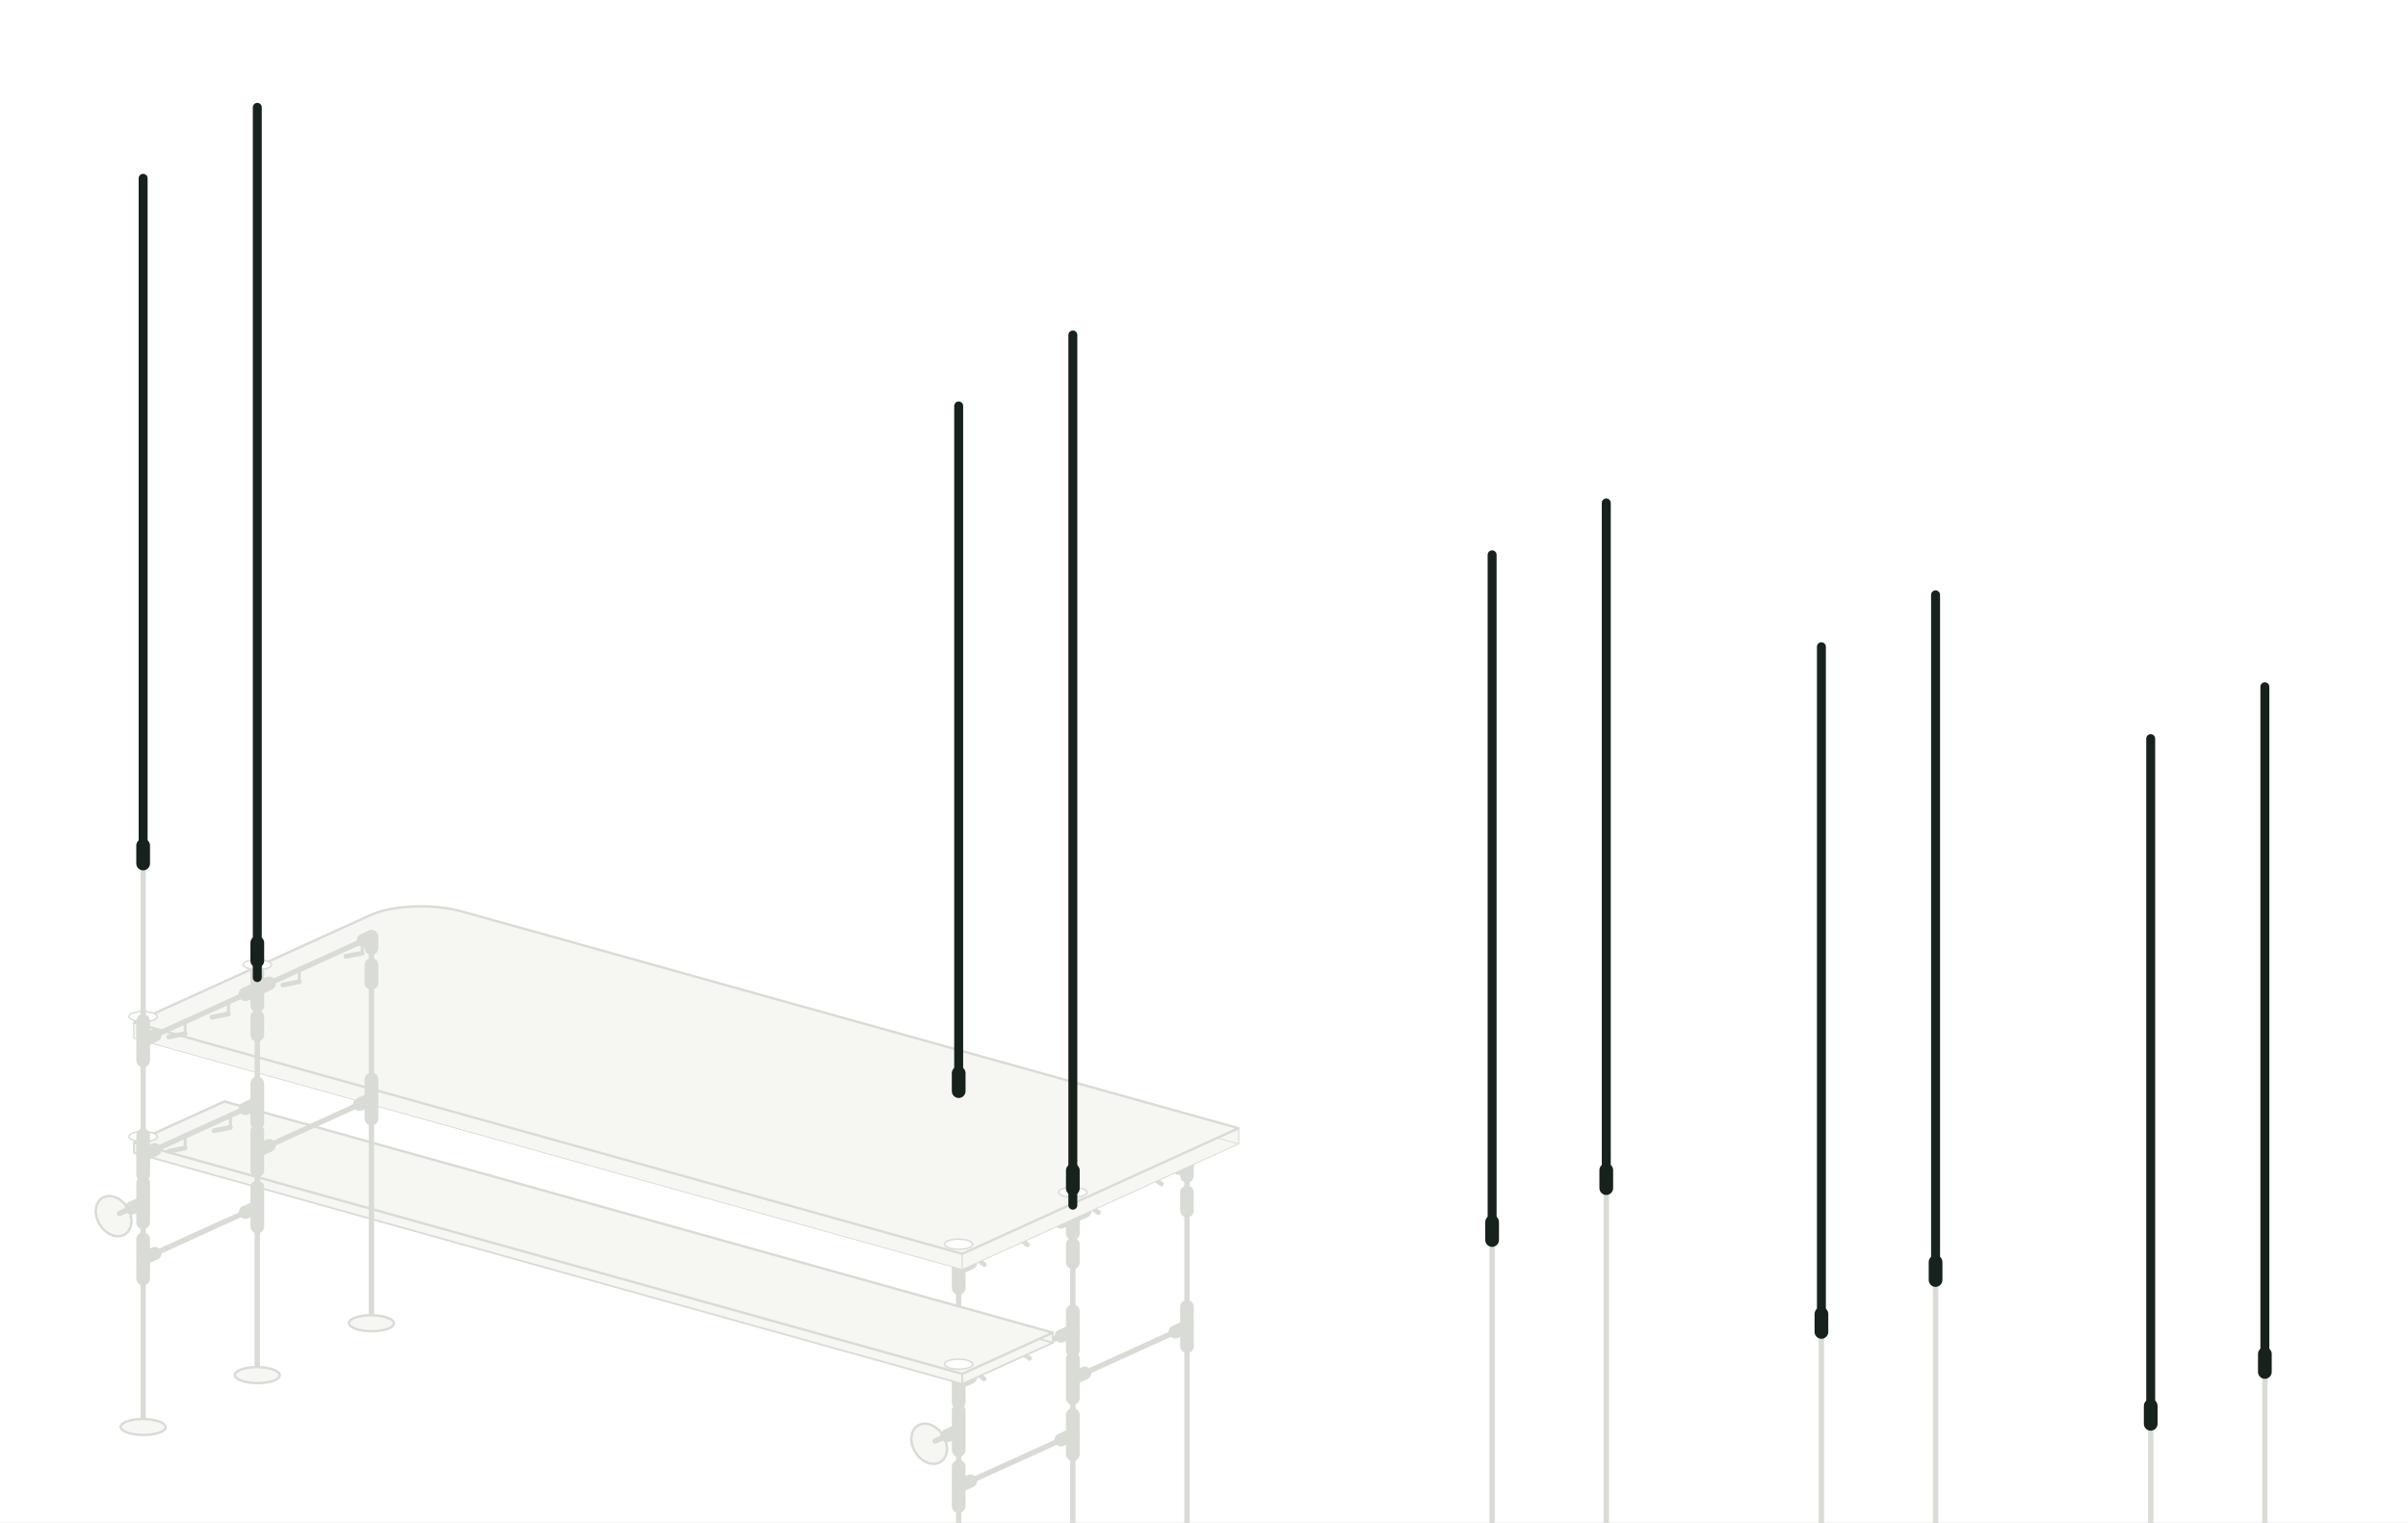
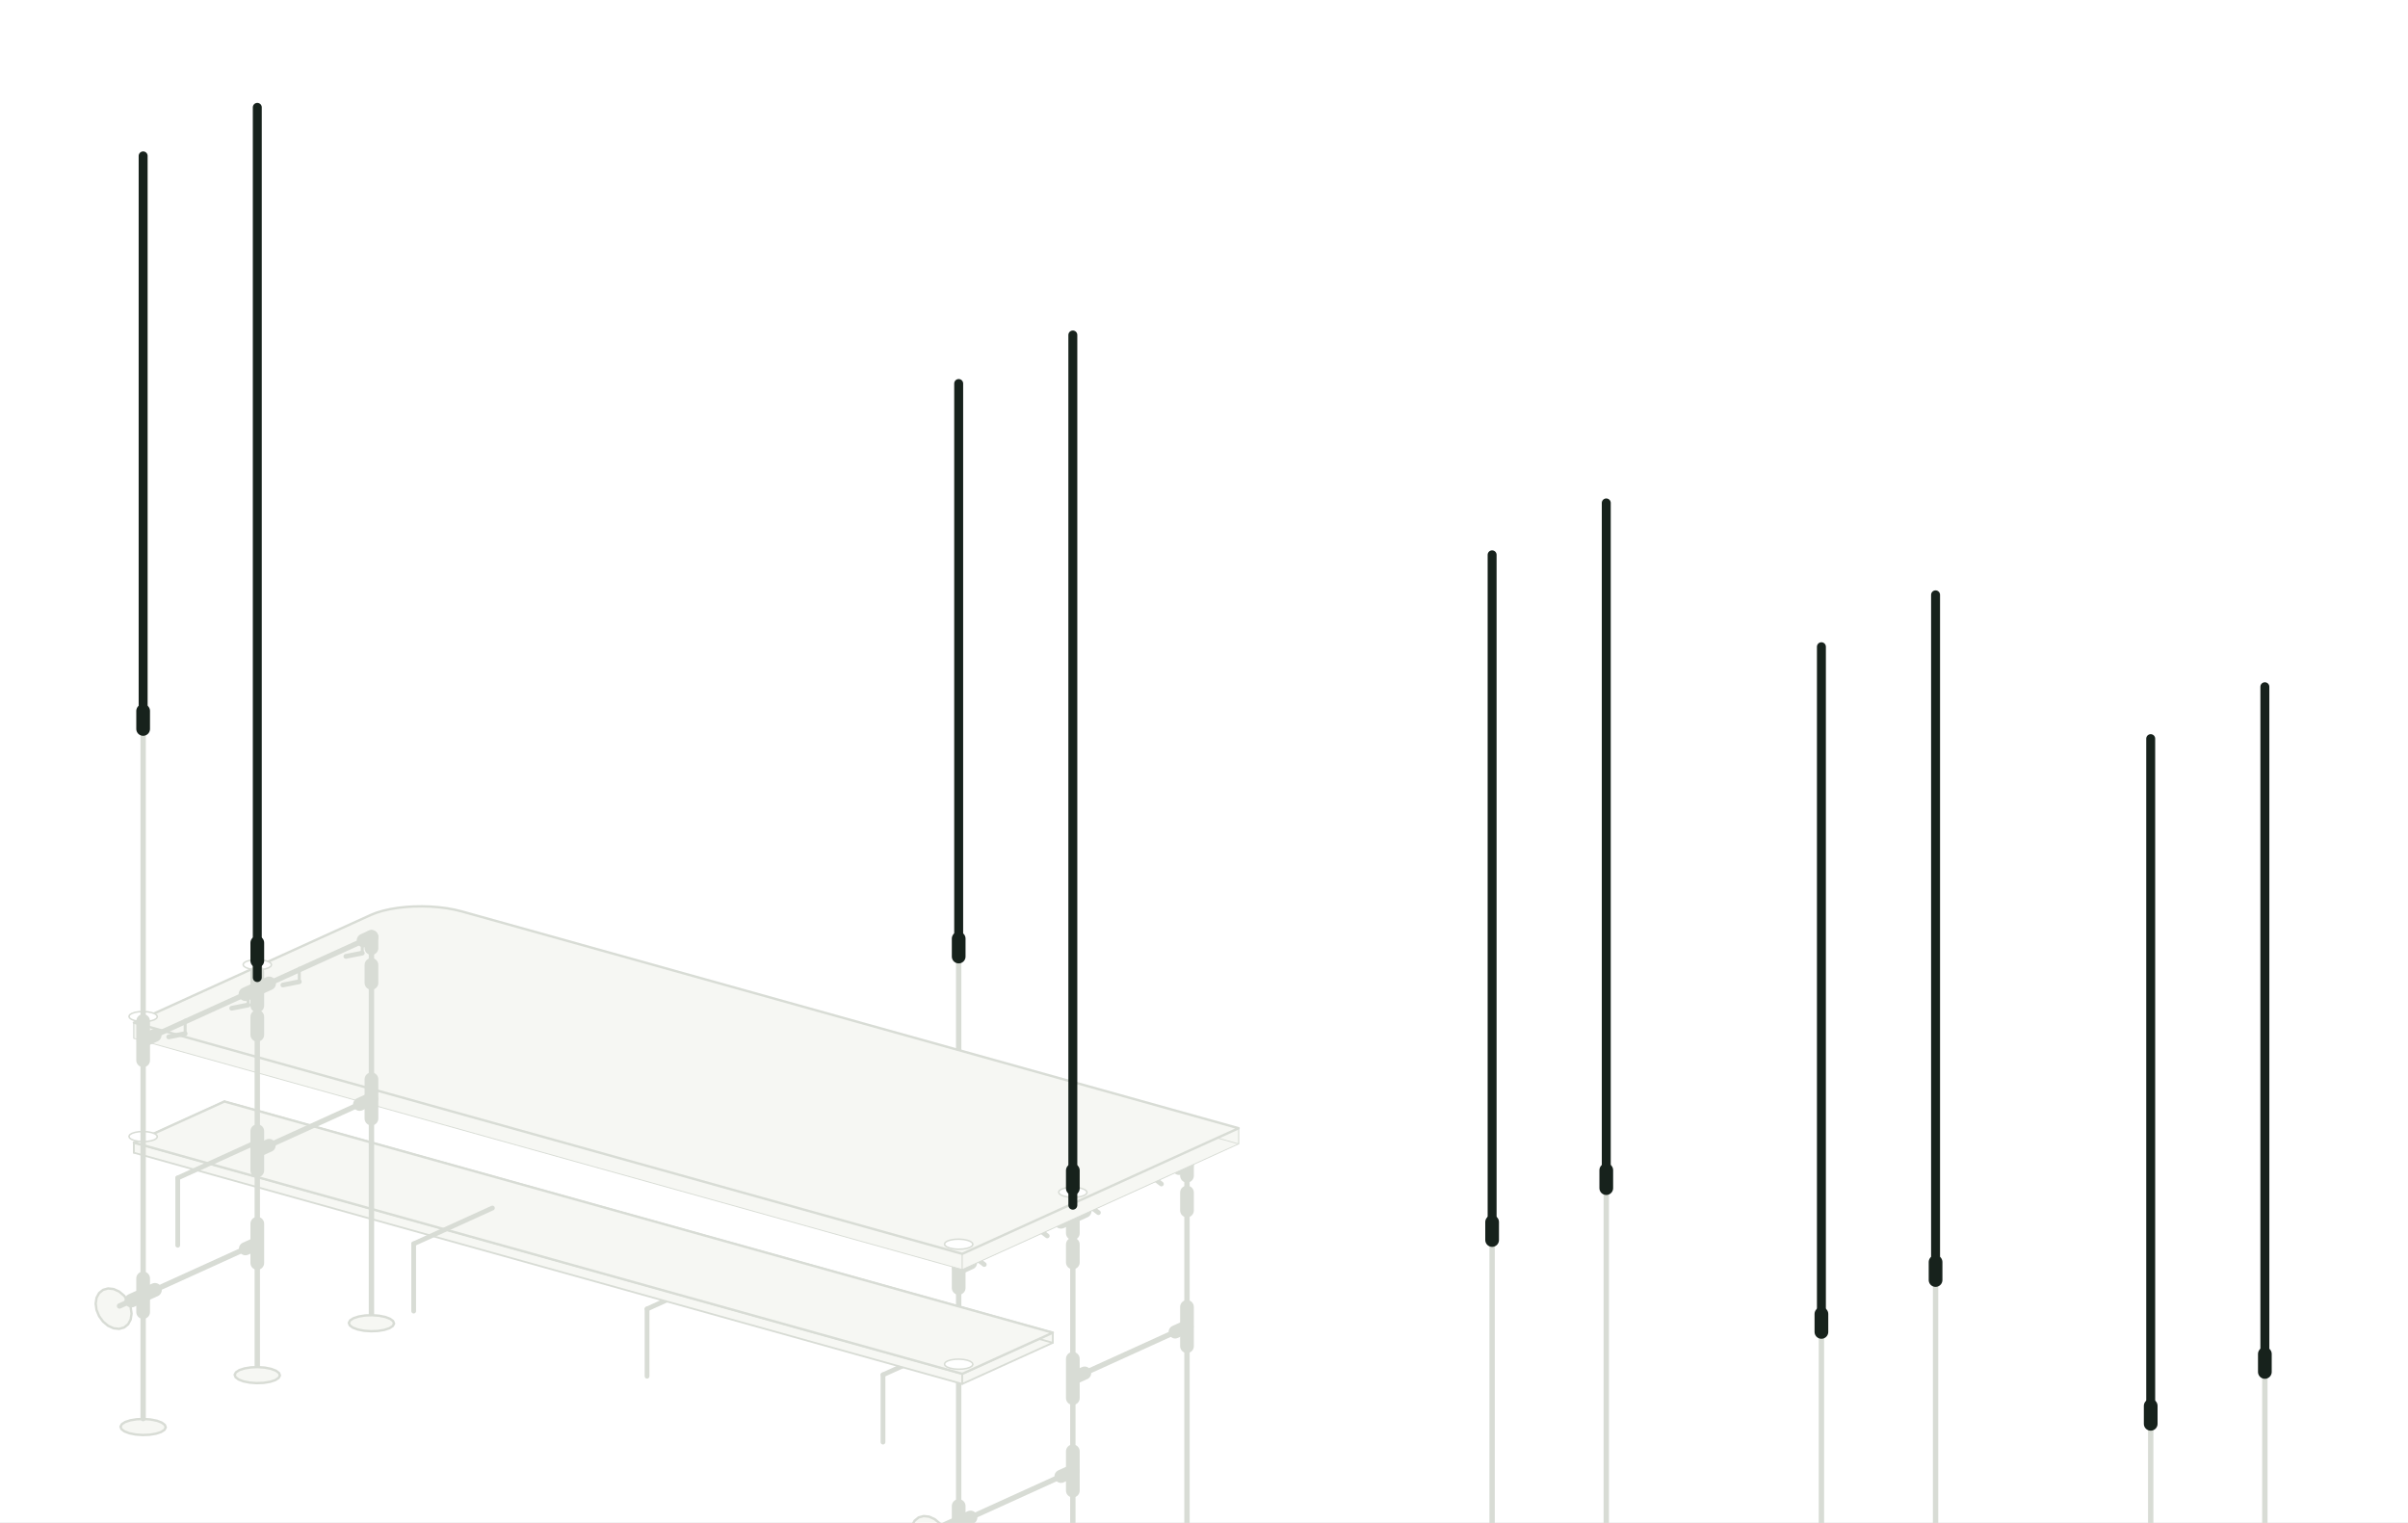
<svg xmlns="http://www.w3.org/2000/svg" viewBox="-622.80 -2218.34 4037.44 2551.96" role="img" aria-labelledby="title">
  <rect x="-622.8" y="-2218.34" width="4037.44" height="2551.96" fill="#fff" />
  <polygon points="2960.14,1123.86 2970.57,1125.94 2982.24,1126.79 2994.01,1126.33 3004.73,1124.59 3013.34,1121.76 3019.01,1118.10 3021.17,1113.98 3019.62,1109.80 3014.51,1105.97 3006.34,1102.86 2995.91,1100.78 2984.24,1099.93 2972.47,1100.39 2961.75,1102.13 2953.14,1104.96 2947.47,1108.62 2945.31,1112.74 2946.86,1116.92 2951.97,1120.75" stroke="#d8dcd5" fill="#f6f7f3" stroke-width="4" stroke-linejoin="round" />
  <line x1="2983.24" y1="1099.26" x2="2983.24" y2="159.26" stroke="#d8dcd5" stroke-width="9" stroke-linecap="round" />
  <polygon points="3151.54,1036.86 3161.97,1038.94 3173.64,1039.79 3185.41,1039.33 3196.13,1037.59 3204.74,1034.76 3210.41,1031.10 3212.57,1026.98 3211.02,1022.80 3205.91,1018.97 3197.74,1015.86 3187.31,1013.78 3175.64,1012.93 3163.87,1013.39 3153.15,1015.13 3144.54,1017.96 3138.87,1021.62 3136.71,1025.74 3138.26,1029.92 3143.37,1033.75" stroke="#d8dcd5" fill="#f6f7f3" stroke-width="4" stroke-linejoin="round" />
  <line x1="3174.64" y1="1012.26" x2="3174.64" y2="72.26" stroke="#d8dcd5" stroke-width="9" stroke-linecap="round" />
  <line x1="2431.12" y1="945.18" x2="2431.12" y2="5.18" stroke="#d8dcd5" stroke-width="9" stroke-linecap="round" />
  <polygon points="2408.02,969.78 2418.45,971.86 2430.12,972.71 2441.89,972.25 2452.61,970.51 2461.22,967.68 2466.89,964.02 2469.05,959.90 2467.50,955.72 2462.39,951.89 2454.22,948.78 2443.79,946.70 2432.12,945.85 2420.35,946.31 2409.63,948.05 2401.02,950.88 2395.35,954.54 2393.19,958.66 2394.74,962.84 2399.85,966.67" stroke="#d8dcd5" fill="#f6f7f3" stroke-width="4" stroke-linejoin="round" />
+   <line x1="2622.52" y1="858.18" x2="2622.52" y2="-81.82" stroke="#d8dcd5" stroke-width="9" stroke-linecap="round" />
  <polygon points="2599.42,882.78 2609.85,884.86 2621.52,885.71 2633.29,885.25 2644.01,883.51 2652.62,880.68 2658.29,877.02 2660.45,872.90 2658.90,868.72 2653.79,864.89 2645.62,861.78 2635.19,859.70 2623.52,858.85 2611.75,859.31 2601.03,861.05 2592.42,863.88 2586.75,867.54 2584.59,871.66 2586.14,875.84 2591.25,879.67" stroke="#d8dcd5" fill="#f6f7f3" stroke-width="4" stroke-linejoin="round" />
-   <line x1="2622.52" y1="858.18" x2="2622.52" y2="-81.82" stroke="#d8dcd5" stroke-width="9" stroke-linecap="round" />
+   <line x1="1879.00" y1="791.10" x2="1879.00" y2="-148.90" stroke="#d8dcd5" stroke-width="9" stroke-linecap="round" />
  <polygon points="1855.90,815.70 1866.33,817.78 1878.00,818.63 1889.77,818.17 1900.49,816.43 1909.10,813.60 1914.77,809.94 1916.93,805.82 1915.38,801.64 1910.27,797.81 1902.10,794.70 1891.67,792.62 1880.00,791.77 1868.23,792.23 1857.51,793.97 1848.90,796.80 1843.23,800.46 1841.07,804.58 1842.62,808.76 1847.73,812.59" stroke="#d8dcd5" fill="#f6f7f3" stroke-width="4" stroke-linejoin="round" />
-   <line x1="1879.00" y1="791.10" x2="1879.00" y2="-148.90" stroke="#d8dcd5" stroke-width="9" stroke-linecap="round" />
+   <line x1="2070.40" y1="704.10" x2="2070.40" y2="-235.90" stroke="#d8dcd5" stroke-width="9" stroke-linecap="round" />
  <polygon points="2047.30,728.70 2057.73,730.78 2069.40,731.63 2081.17,731.17 2091.89,729.43 2100.50,726.60 2106.17,722.94 2108.33,718.82 2106.78,714.64 2101.67,710.81 2093.50,707.70 2083.07,705.62 2071.40,704.77 2059.63,705.23 2048.91,706.97 2040.30,709.80 2034.63,713.46 2032.47,717.58 2034.02,721.76 2039.13,725.59" stroke="#d8dcd5" fill="#f6f7f3" stroke-width="4" stroke-linejoin="round" />
-   <line x1="2070.40" y1="704.10" x2="2070.40" y2="-235.90" stroke="#d8dcd5" stroke-width="9" stroke-linecap="round" />
-   <polygon points="965.20,210.50 963.73,199.92 959.45,189.56 952.79,180.42 944.40,173.41 935.10,169.20 925.80,168.21 917.41,170.55 910.75,175.97 906.47,183.94 905.00,193.70 906.47,204.28 910.75,214.64 917.41,223.78 925.80,230.79 935.10,235.00 944.40,235.99 952.79,233.65 959.45,228.23 963.73,220.26" stroke="#d8dcd5" fill="#f6f7f3" stroke-width="4" stroke-linejoin="round" />
-   <line x1="971.40" y1="185.60" x2="945.00" y2="197.60" stroke="#d8dcd5" stroke-width="9" stroke-linecap="round" />
-   <line x1="984.60" y1="212.50" x2="984.60" y2="146.70" stroke="#d8dcd5" stroke-width="23" stroke-linecap="round" />
-   <line x1="984.60" y1="179.60" x2="964.80" y2="188.60" stroke="#d8dcd5" stroke-width="22" stroke-linecap="round" />
-   <line x1="984.60" y1="132.60" x2="984.60" y2="66.80" stroke="#d8dcd5" stroke-width="23" stroke-linecap="round" />
-   <line x1="984.60" y1="99.70" x2="1004.40" y2="90.70" stroke="#d8dcd5" stroke-width="22" stroke-linecap="round" />
-   <line x1="984.60" y1="541.50" x2="984.60" y2="-398.50" stroke="#d8dcd5" stroke-width="9" stroke-linecap="round" />
+   <polygon points="965.20,365.60 963.73,355.02 959.45,344.66 952.79,335.52 944.40,328.51 935.10,324.30 925.80,323.31 917.41,325.65 910.75,331.07 906.47,339.04 905.00,348.80 906.47,359.38 910.75,369.74 917.41,378.88 925.80,385.89 935.10,390.10 944.40,391.09 952.79,388.75 959.45,383.33 963.73,375.36" stroke="#d8dcd5" fill="#f6f7f3" stroke-width="4" stroke-linejoin="round" />
+   <line x1="971.40" y1="340.70" x2="945.00" y2="352.70" stroke="#d8dcd5" stroke-width="9" stroke-linecap="round" />
+   <line x1="984.60" y1="541.50" x2="984.60" y2="353.50" stroke="#d8dcd5" stroke-width="9" stroke-linecap="round" />
+   <line x1="984.60" y1="362.90" x2="984.60" y2="306.50" stroke="#d8dcd5" stroke-width="23" stroke-linecap="round" />
+   <line x1="964.80" y1="343.70" x2="1004.40" y2="325.70" stroke="#d8dcd5" stroke-width="23" stroke-linecap="round" />
+   <polygon points="961.50,566.10 971.93,568.18 983.60,569.03 995.37,568.57 1006.09,566.83 1014.70,564.00 1020.37,560.34 1022.53,556.22 1020.98,552.04 1015.87,548.21 1007.70,545.10 997.27,543.02 985.60,542.17 973.83,542.63 963.11,544.37 954.50,547.20 948.83,550.86 946.67,554.98 948.22,559.16 953.33,562.99" stroke="#d8dcd5" fill="#f6f7f3" stroke-width="4" stroke-linejoin="round" />
+   <line x1="984.60" y1="315.90" x2="984.60" y2="-624.10" stroke="#d8dcd5" stroke-width="9" stroke-linecap="round" />
  <line x1="984.60" y1="-59.16" x2="984.60" y2="-124.96" stroke="#d8dcd5" stroke-width="23" stroke-linecap="round" />
  <line x1="984.60" y1="-92.06" x2="1004.40" y2="-101.06" stroke="#d8dcd5" stroke-width="22" stroke-linecap="round" />
-   <line x1="984.60" y1="306.50" x2="984.60" y2="240.70" stroke="#d8dcd5" stroke-width="23" stroke-linecap="round" />
-   <line x1="984.60" y1="273.60" x2="1004.40" y2="264.60" stroke="#d8dcd5" stroke-width="22" stroke-linecap="round" />
-   <polygon points="961.50,566.10 971.93,568.18 983.60,569.03 995.37,568.57 1006.09,566.83 1014.70,564.00 1020.37,560.34 1022.53,556.22 1020.98,552.04 1015.87,548.21 1007.70,545.10 997.27,543.02 985.60,542.17 973.83,542.63 963.11,544.37 954.50,547.20 948.83,550.86 946.67,554.98 948.22,559.16 953.33,562.99" stroke="#d8dcd5" fill="#f6f7f3" stroke-width="4" stroke-linejoin="round" />
+   <line x1="857.70" y1="199.30" x2="857.70" y2="86.50" stroke="#d8dcd5" stroke-width="8" stroke-linecap="round" />
+   <line x1="857.70" y1="86.50" x2="989.70" y2="26.50" stroke="#d8dcd5" stroke-width="8" stroke-linecap="round" />
  <line x1="997.80" y1="-98.06" x2="1162.80" y2="-173.06" stroke="#d8dcd5" stroke-width="9" stroke-linecap="round" />
-   <line x1="1027.50" y1="93.36" x2="999.98" y2="72.52" stroke="#d8dcd5" stroke-width="8" stroke-linecap="round" />
-   <line x1="999.98" y1="72.52" x2="999.98" y2="49.96" stroke="#d8dcd5" stroke-width="5" stroke-linecap="round" />
+   <line x1="997.80" y1="328.70" x2="1162.80" y2="253.70" stroke="#d8dcd5" stroke-width="9" stroke-linecap="round" />
  <line x1="1027.50" y1="-98.40" x2="999.98" y2="-119.24" stroke="#d8dcd5" stroke-width="8" stroke-linecap="round" />
  <line x1="999.98" y1="-119.24" x2="999.98" y2="-141.80" stroke="#d8dcd5" stroke-width="5" stroke-linecap="round" />
-   <line x1="1100.10" y1="-131.40" x2="1072.58" y2="-152.24" stroke="#d8dcd5" stroke-width="8" stroke-linecap="round" />
-   <line x1="1072.58" y1="-152.24" x2="1072.58" y2="-174.80" stroke="#d8dcd5" stroke-width="5" stroke-linecap="round" />
-   <line x1="1103.40" y1="58.86" x2="1075.88" y2="38.02" stroke="#d8dcd5" stroke-width="8" stroke-linecap="round" />
-   <line x1="1075.88" y1="38.02" x2="1075.88" y2="15.46" stroke="#d8dcd5" stroke-width="5" stroke-linecap="round" />
-   <line x1="1162.80" y1="18.70" x2="997.80" y2="93.70" stroke="#d8dcd5" stroke-width="9" stroke-linecap="round" />
-   <line x1="1162.80" y1="192.60" x2="997.80" y2="267.60" stroke="#d8dcd5" stroke-width="9" stroke-linecap="round" />
-   <line x1="1176.00" y1="454.50" x2="1176.00" y2="-111.38" stroke="#d8dcd5" stroke-width="9" stroke-linecap="round" />
+   <line x1="1133.10" y1="-146.40" x2="1105.58" y2="-167.24" stroke="#d8dcd5" stroke-width="8" stroke-linecap="round" />
+   <line x1="1105.58" y1="-167.24" x2="1105.58" y2="-189.80" stroke="#d8dcd5" stroke-width="5" stroke-linecap="round" />
+   <line x1="1176.00" y1="-122.66" x2="1176.00" y2="-160.26" stroke="#d8dcd5" stroke-width="9" stroke-linecap="round" />
+   <line x1="1176.00" y1="280.60" x2="1176.00" y2="214.80" stroke="#d8dcd5" stroke-width="23" stroke-linecap="round" />
+   <line x1="1176.00" y1="247.70" x2="1156.20" y2="256.70" stroke="#d8dcd5" stroke-width="22" stroke-linecap="round" />
  <line x1="1176.00" y1="-101.98" x2="1176.00" y2="-132.06" stroke="#d8dcd5" stroke-width="23" stroke-linecap="round" />
+   <line x1="1176.00" y1="125.50" x2="1176.00" y2="59.70" stroke="#d8dcd5" stroke-width="23" stroke-linecap="round" />
+   <line x1="1176.00" y1="92.60" x2="1195.80" y2="83.60" stroke="#d8dcd5" stroke-width="22" stroke-linecap="round" />
  <line x1="1176.00" y1="-150.86" x2="1176.00" y2="-207.26" stroke="#d8dcd5" stroke-width="23" stroke-linecap="round" />
  <line x1="1156.20" y1="-170.06" x2="1195.80" y2="-188.06" stroke="#d8dcd5" stroke-width="23" stroke-linecap="round" />
-   <line x1="1176.00" y1="45.60" x2="1176.00" y2="-20.20" stroke="#d8dcd5" stroke-width="23" stroke-linecap="round" />
-   <line x1="1176.00" y1="12.70" x2="1156.20" y2="21.70" stroke="#d8dcd5" stroke-width="22" stroke-linecap="round" />
-   <line x1="1176.00" y1="-122.66" x2="1176.00" y2="-160.26" stroke="#d8dcd5" stroke-width="9" stroke-linecap="round" />
-   <line x1="1176.00" y1="219.50" x2="1176.00" y2="153.70" stroke="#d8dcd5" stroke-width="23" stroke-linecap="round" />
-   <line x1="1176.00" y1="186.60" x2="1156.20" y2="195.60" stroke="#d8dcd5" stroke-width="22" stroke-linecap="round" />
-   <line x1="1176.00" y1="125.50" x2="1176.00" y2="59.70" stroke="#d8dcd5" stroke-width="23" stroke-linecap="round" />
-   <line x1="1176.00" y1="92.60" x2="1195.80" y2="83.60" stroke="#d8dcd5" stroke-width="22" stroke-linecap="round" />
+   <line x1="1176.00" y1="454.50" x2="1176.00" y2="-111.38" stroke="#d8dcd5" stroke-width="9" stroke-linecap="round" />
  <polygon points="1152.90,479.10 1163.33,481.18 1175.00,482.03 1186.77,481.57 1197.49,479.83 1206.10,477.00 1211.77,473.34 1213.93,469.22 1212.38,465.04 1207.27,461.21 1199.10,458.10 1188.67,456.02 1177.00,455.17 1165.23,455.63 1154.51,457.37 1145.90,460.20 1140.23,463.86 1138.07,467.98 1139.62,472.16 1144.73,475.99" stroke="#d8dcd5" fill="#f6f7f3" stroke-width="4" stroke-linejoin="round" />
  <line x1="1189.20" y1="-185.06" x2="1354.20" y2="-260.06" stroke="#d8dcd5" stroke-width="9" stroke-linecap="round" />
  <line x1="1218.90" y1="-185.40" x2="1191.38" y2="-206.24" stroke="#d8dcd5" stroke-width="8" stroke-linecap="round" />
  <line x1="1191.38" y1="-206.24" x2="1191.38" y2="-228.80" stroke="#d8dcd5" stroke-width="5" stroke-linecap="round" />
+   <line x1="462.10" y1="88.90" x2="462.10" y2="-23.90" stroke="#d8dcd5" stroke-width="8" stroke-linecap="round" />
+   <line x1="462.10" y1="-23.90" x2="594.10" y2="-83.90" stroke="#d8dcd5" stroke-width="8" stroke-linecap="round" />
  <line x1="1324.50" y1="-233.40" x2="1296.98" y2="-254.24" stroke="#d8dcd5" stroke-width="8" stroke-linecap="round" />
  <line x1="1296.98" y1="-254.24" x2="1296.98" y2="-276.80" stroke="#d8dcd5" stroke-width="5" stroke-linecap="round" />
  <line x1="1354.20" y1="11.60" x2="1189.20" y2="86.60" stroke="#d8dcd5" stroke-width="9" stroke-linecap="round" />
-   <line x1="1367.40" y1="367.50" x2="1367.40" y2="-198.38" stroke="#d8dcd5" stroke-width="9" stroke-linecap="round" />
-   <line x1="1367.40" y1="-209.66" x2="1367.40" y2="-247.26" stroke="#d8dcd5" stroke-width="9" stroke-linecap="round" />
-   <polygon points="1344.30,392.10 1354.73,394.18 1366.40,395.03 1378.17,394.57 1388.89,392.83 1397.50,390.00 1403.17,386.34 1405.33,382.22 1403.78,378.04 1398.67,374.21 1390.50,371.10 1380.07,369.02 1368.40,368.17 1356.63,368.63 1345.91,370.37 1337.30,373.20 1331.63,376.86 1329.47,380.98 1331.02,385.16 1336.13,388.99" stroke="#d8dcd5" fill="#f6f7f3" stroke-width="4" stroke-linejoin="round" />
-   <line x1="1367.40" y1="-188.98" x2="1367.40" y2="-219.06" stroke="#d8dcd5" stroke-width="23" stroke-linecap="round" />
  <line x1="1367.40" y1="-247.26" x2="1367.40" y2="-266.06" stroke="#d8dcd5" stroke-width="23" stroke-linecap="round" />
  <line x1="1367.40" y1="-266.06" x2="1354.20" y2="-260.06" stroke="#d8dcd5" stroke-width="23" stroke-linecap="round" />
+   <line x1="1367.40" y1="-209.66" x2="1367.40" y2="-247.26" stroke="#d8dcd5" stroke-width="9" stroke-linecap="round" />
  <line x1="1367.40" y1="38.50" x2="1367.40" y2="-27.30" stroke="#d8dcd5" stroke-width="23" stroke-linecap="round" />
  <line x1="1367.40" y1="5.60" x2="1347.60" y2="14.60" stroke="#d8dcd5" stroke-width="22" stroke-linecap="round" />
+   <line x1="1367.40" y1="367.50" x2="1367.40" y2="-198.38" stroke="#d8dcd5" stroke-width="9" stroke-linecap="round" />
+   <line x1="1367.40" y1="-188.98" x2="1367.40" y2="-219.06" stroke="#d8dcd5" stroke-width="23" stroke-linecap="round" />
+   <polygon points="1344.30,392.10 1354.73,394.18 1366.40,395.03 1378.17,394.57 1388.89,392.83 1397.50,390.00 1403.17,386.34 1405.33,382.22 1403.78,378.04 1398.67,374.21 1390.50,371.10 1380.07,369.02 1368.40,368.17 1356.63,368.63 1345.91,370.37 1337.30,373.20 1331.63,376.86 1329.47,380.98 1331.02,385.16 1336.13,388.99" stroke="#d8dcd5" fill="#f6f7f3" stroke-width="4" stroke-linejoin="round" />
  <polygon points="-246.50,-354.80 -398.30,-285.80 -398.30,-302.72 -246.50,-371.72" stroke="#d8dcd5" fill="#f6f7f3" stroke-width="3" stroke-linejoin="round" />
  <polygon points="-398.30,-285.80 990.60,101.80 990.60,84.88 -398.30,-302.72" stroke="#d8dcd5" fill="#f6f7f3" stroke-width="3" stroke-linejoin="round" />
  <polygon points="990.60,101.80 1142.40,32.80 1142.40,15.88 990.60,84.88" stroke="#d8dcd5" fill="#f6f7f3" stroke-width="3" stroke-linejoin="round" />
  <polygon points="1142.40,32.80 -246.50,-354.80 -246.50,-371.72 1142.40,15.88" stroke="#d8dcd5" fill="#f6f7f3" stroke-width="3" stroke-linejoin="round" />
  <polygon points="-246.50,-371.72 -398.30,-302.72 990.60,84.88 1142.40,15.88" stroke="#d8dcd5" fill="#f6f7f3" stroke-width="4" stroke-linejoin="round" />
  <polygon points="-397.32,-306.32 -390.76,-305.01 -383.43,-304.48 -376.03,-304.77 -369.29,-305.86 -363.88,-307.64 -360.32,-309.94 -358.96,-312.53 -359.93,-315.16 -363.14,-317.57 -368.28,-319.52 -374.84,-320.83 -382.17,-321.36 -389.57,-321.07 -396.31,-319.98 -401.72,-318.20 -405.28,-315.90 -406.64,-313.31 -405.67,-310.68 -402.46,-308.27" stroke="#d8dcd5" fill="#fff" stroke-width="2.5" stroke-linejoin="round" />
  <polygon points="970.08,75.28 976.64,76.59 983.97,77.12 991.37,76.83 998.11,75.74 1003.52,73.96 1007.08,71.66 1008.44,69.07 1007.47,66.44 1004.26,64.03 999.12,62.08 992.56,60.77 985.23,60.24 977.83,60.53 971.09,61.62 965.68,63.40 962.12,65.70 960.76,68.29 961.73,70.92 964.94,73.33" stroke="#d8dcd5" fill="#fff" stroke-width="2.5" stroke-linejoin="round" />
+   <line x1="70.80" y1="-20.30" x2="70.80" y2="-133.10" stroke="#d8dcd5" stroke-width="8" stroke-linecap="round" />
+   <line x1="70.80" y1="-133.10" x2="202.80" y2="-193.10" stroke="#d8dcd5" stroke-width="8" stroke-linecap="round" />
  <polygon points="151.02,-664.16 139.23,-667.04 139.23,-693.36 151.02,-690.48" stroke="#d8dcd5" fill="#f6f7f3" stroke-width="1.5" stroke-linejoin="round" />
  <polygon points="139.23,-667.04 126.51,-669.35 126.51,-695.67 139.23,-693.36" stroke="#d8dcd5" fill="#f6f7f3" stroke-width="1.5" stroke-linejoin="round" />
  <polygon points="126.51,-669.35 113.09,-671.06 113.09,-697.38 126.51,-695.67" stroke="#d8dcd5" fill="#f6f7f3" stroke-width="1.5" stroke-linejoin="round" />
  <polygon points="113.09,-671.06 99.18,-672.14 99.18,-698.46 113.09,-697.38" stroke="#d8dcd5" fill="#f6f7f3" stroke-width="1.5" stroke-linejoin="round" />
  <polygon points="99.18,-672.14 85.03,-672.57 85.03,-698.89 99.18,-698.46" stroke="#d8dcd5" fill="#f6f7f3" stroke-width="1.5" stroke-linejoin="round" />
  <polygon points="85.03,-672.57 70.88,-672.34 70.88,-698.66 85.03,-698.89" stroke="#d8dcd5" fill="#f6f7f3" stroke-width="1.5" stroke-linejoin="round" />
  <polygon points="70.88,-672.34 56.97,-671.46 56.97,-697.78 70.88,-698.66" stroke="#d8dcd5" fill="#f6f7f3" stroke-width="1.5" stroke-linejoin="round" />
  <polygon points="56.97,-671.46 43.54,-669.94 43.54,-696.26 56.97,-697.78" stroke="#d8dcd5" fill="#f6f7f3" stroke-width="1.5" stroke-linejoin="round" />
  <polygon points="43.54,-669.94 30.82,-667.81 30.82,-694.13 43.54,-696.26" stroke="#d8dcd5" fill="#f6f7f3" stroke-width="1.5" stroke-linejoin="round" />
  <polygon points="30.82,-667.81 19.03,-665.11 19.03,-691.43 30.82,-694.13" stroke="#d8dcd5" fill="#f6f7f3" stroke-width="1.5" stroke-linejoin="round" />
  <polygon points="19.03,-665.11 8.37,-661.87 8.37,-688.19 19.03,-691.43" stroke="#d8dcd5" fill="#f6f7f3" stroke-width="1.5" stroke-linejoin="round" />
  <polygon points="8.37,-661.87 -0.98,-658.16 -0.98,-684.48 8.37,-688.19" stroke="#d8dcd5" fill="#f6f7f3" stroke-width="1.5" stroke-linejoin="round" />
  <polygon points="-0.98,-658.16 -398.30,-477.56 -398.30,-503.88 -0.98,-684.48" stroke="#d8dcd5" fill="#f6f7f3" stroke-width="1.5" stroke-linejoin="round" />
  <polygon points="-398.30,-477.56 990.60,-89.96 990.60,-116.28 -398.30,-503.88" stroke="#d8dcd5" fill="#f6f7f3" stroke-width="1.5" stroke-linejoin="round" />
  <polygon points="990.60,-89.96 1453.92,-300.56 1453.92,-326.88 990.60,-116.28" stroke="#d8dcd5" fill="#f6f7f3" stroke-width="1.5" stroke-linejoin="round" />
  <polygon points="1453.92,-300.56 151.02,-664.16 151.02,-690.48 1453.92,-326.88" stroke="#d8dcd5" fill="#f6f7f3" stroke-width="1.5" stroke-linejoin="round" />
  <polygon points="151.02,-690.48 139.23,-693.36 126.51,-695.67 113.09,-697.38 99.18,-698.46 85.03,-698.89 70.88,-698.66 56.97,-697.78 43.54,-696.26 30.82,-694.13 19.03,-691.43 8.37,-688.19 -0.98,-684.48 -398.30,-503.88 990.60,-116.28 1453.92,-326.88" stroke="#d8dcd5" fill="#f6f7f3" stroke-width="4" stroke-linejoin="round" />
  <polygon points="-205.92,-594.48 -199.36,-593.17 -192.03,-592.64 -184.63,-592.93 -177.89,-594.02 -172.48,-595.80 -168.92,-598.10 -167.56,-600.69 -168.53,-603.32 -171.74,-605.73 -176.88,-607.68 -183.44,-608.99 -190.77,-609.52 -198.17,-609.23 -204.91,-608.14 -210.32,-606.36 -213.88,-604.06 -215.24,-601.47 -214.27,-598.84 -211.06,-596.43" stroke="#d8dcd5" fill="#fff" stroke-width="2.5" stroke-linejoin="round" />
  <polygon points="-397.32,-507.48 -390.76,-506.17 -383.43,-505.64 -376.03,-505.93 -369.29,-507.02 -363.88,-508.80 -360.32,-511.10 -358.96,-513.69 -359.93,-516.32 -363.14,-518.73 -368.28,-520.68 -374.84,-521.99 -382.17,-522.52 -389.57,-522.23 -396.31,-521.14 -401.72,-519.36 -405.28,-517.06 -406.64,-514.47 -405.67,-511.84 -402.46,-509.43" stroke="#d8dcd5" fill="#fff" stroke-width="2.5" stroke-linejoin="round" />
  <polygon points="1161.48,-212.88 1168.04,-211.57 1175.37,-211.04 1182.77,-211.33 1189.51,-212.42 1194.92,-214.20 1198.48,-216.50 1199.84,-219.09 1198.87,-221.72 1195.66,-224.13 1190.52,-226.08 1183.96,-227.39 1176.63,-227.92 1169.23,-227.63 1162.49,-226.54 1157.08,-224.76 1153.52,-222.46 1152.16,-219.87 1153.13,-217.24 1156.34,-214.83" stroke="#d8dcd5" fill="#fff" stroke-width="2.5" stroke-linejoin="round" />
  <polygon points="970.08,-125.88 976.64,-124.57 983.97,-124.04 991.37,-124.33 998.11,-125.42 1003.52,-127.20 1007.08,-129.50 1008.44,-132.09 1007.47,-134.72 1004.26,-137.13 999.12,-139.08 992.56,-140.39 985.23,-140.92 977.83,-140.63 971.09,-139.54 965.68,-137.76 962.12,-135.46 960.76,-132.87 961.73,-130.24 964.94,-127.83" stroke="#d8dcd5" fill="#fff" stroke-width="2.5" stroke-linejoin="round" />
-   <polygon points="-402.20,-171.10 -403.67,-181.68 -407.95,-192.04 -414.61,-201.18 -423.00,-208.19 -432.30,-212.40 -441.60,-213.39 -449.99,-211.05 -456.65,-205.63 -460.93,-197.66 -462.40,-187.90 -460.93,-177.32 -456.65,-166.96 -449.99,-157.82 -441.60,-150.81 -432.30,-146.60 -423.00,-145.61 -414.61,-147.95 -407.95,-153.37 -403.67,-161.34" stroke="#d8dcd5" fill="#f6f7f3" stroke-width="4" stroke-linejoin="round" />
-   <line x1="-396.00" y1="-196.00" x2="-422.40" y2="-184.00" stroke="#d8dcd5" stroke-width="9" stroke-linecap="round" />
+   <line x1="-324.80" y1="-130.70" x2="-324.80" y2="-243.50" stroke="#d8dcd5" stroke-width="8" stroke-linecap="round" />
+   <line x1="-324.80" y1="-243.50" x2="-192.80" y2="-303.50" stroke="#d8dcd5" stroke-width="8" stroke-linecap="round" />
+   <polygon points="-402.20,-16.00 -403.67,-26.58 -407.95,-36.94 -414.61,-46.08 -423.00,-53.09 -432.30,-57.30 -441.60,-58.29 -449.99,-55.95 -456.65,-50.53 -460.93,-42.56 -462.40,-32.80 -460.93,-22.22 -456.65,-11.86 -449.99,-2.72 -441.60,4.29 -432.30,8.50 -423.00,9.49 -414.61,7.15 -407.95,1.73 -403.67,-6.24" stroke="#d8dcd5" fill="#f6f7f3" stroke-width="4" stroke-linejoin="round" />
+   <line x1="-396.00" y1="-40.90" x2="-422.40" y2="-28.90" stroke="#d8dcd5" stroke-width="9" stroke-linecap="round" />
+   <line x1="-382.80" y1="-65.70" x2="-382.80" y2="-1005.70" stroke="#d8dcd5" stroke-width="9" stroke-linecap="round" />
+   <polygon points="-405.90,184.50 -395.47,186.58 -383.80,187.43 -372.03,186.97 -361.31,185.23 -352.70,182.40 -347.03,178.74 -344.87,174.62 -346.42,170.44 -351.53,166.61 -359.70,163.50 -370.13,161.42 -381.80,160.57 -393.57,161.03 -404.29,162.77 -412.90,165.60 -418.57,169.26 -420.73,173.38 -419.18,177.56 -414.07,181.39" stroke="#d8dcd5" fill="#f6f7f3" stroke-width="4" stroke-linejoin="round" />
+   <line x1="-382.80" y1="-18.70" x2="-382.80" y2="-75.10" stroke="#d8dcd5" stroke-width="23" stroke-linecap="round" />
+   <line x1="-402.60" y1="-37.90" x2="-363.00" y2="-55.90" stroke="#d8dcd5" stroke-width="23" stroke-linecap="round" />
  <line x1="-382.80" y1="-440.76" x2="-382.80" y2="-506.56" stroke="#d8dcd5" stroke-width="23" stroke-linecap="round" />
  <line x1="-382.80" y1="-473.66" x2="-363.00" y2="-482.66" stroke="#d8dcd5" stroke-width="22" stroke-linecap="round" />
-   <line x1="-382.80" y1="-249.00" x2="-382.80" y2="-314.80" stroke="#d8dcd5" stroke-width="23" stroke-linecap="round" />
-   <line x1="-382.80" y1="-281.90" x2="-363.00" y2="-290.90" stroke="#d8dcd5" stroke-width="22" stroke-linecap="round" />
-   <line x1="-382.80" y1="-169.10" x2="-382.80" y2="-234.90" stroke="#d8dcd5" stroke-width="23" stroke-linecap="round" />
-   <line x1="-382.80" y1="-202.00" x2="-402.60" y2="-193.00" stroke="#d8dcd5" stroke-width="22" stroke-linecap="round" />
-   <line x1="-382.80" y1="-75.10" x2="-382.80" y2="-140.90" stroke="#d8dcd5" stroke-width="23" stroke-linecap="round" />
-   <line x1="-382.80" y1="-108.00" x2="-363.00" y2="-117.00" stroke="#d8dcd5" stroke-width="22" stroke-linecap="round" />
-   <line x1="-382.80" y1="159.90" x2="-382.80" y2="-780.10" stroke="#d8dcd5" stroke-width="9" stroke-linecap="round" />
-   <polygon points="-405.90,184.50 -395.47,186.58 -383.80,187.43 -372.03,186.97 -361.31,185.23 -352.70,182.40 -347.03,178.74 -344.87,174.62 -346.42,170.44 -351.53,166.61 -359.70,163.50 -370.13,161.42 -381.80,160.57 -393.57,161.03 -404.29,162.77 -412.90,165.60 -418.57,169.26 -420.73,173.38 -419.18,177.56 -414.07,181.39" stroke="#d8dcd5" fill="#f6f7f3" stroke-width="4" stroke-linejoin="round" />
+   <line x1="-382.80" y1="159.90" x2="-382.80" y2="-28.10" stroke="#d8dcd5" stroke-width="9" stroke-linecap="round" />
  <line x1="-369.60" y1="-479.66" x2="-204.60" y2="-554.66" stroke="#d8dcd5" stroke-width="9" stroke-linecap="round" />
-   <line x1="-339.90" y1="-288.24" x2="-312.38" y2="-293.72" stroke="#d8dcd5" stroke-width="8" stroke-linecap="round" />
-   <line x1="-312.38" y1="-293.72" x2="-312.38" y2="-316.28" stroke="#d8dcd5" stroke-width="5" stroke-linecap="round" />
+   <line x1="-369.60" y1="-52.90" x2="-204.60" y2="-127.90" stroke="#d8dcd5" stroke-width="9" stroke-linecap="round" />
  <line x1="-339.90" y1="-480.00" x2="-312.38" y2="-485.48" stroke="#d8dcd5" stroke-width="8" stroke-linecap="round" />
  <line x1="-312.38" y1="-485.48" x2="-312.38" y2="-508.04" stroke="#d8dcd5" stroke-width="5" stroke-linecap="round" />
-   <line x1="-267.30" y1="-513.00" x2="-239.78" y2="-518.48" stroke="#d8dcd5" stroke-width="8" stroke-linecap="round" />
-   <line x1="-239.78" y1="-518.48" x2="-239.78" y2="-541.04" stroke="#d8dcd5" stroke-width="5" stroke-linecap="round" />
-   <line x1="-264.00" y1="-322.74" x2="-236.48" y2="-328.22" stroke="#d8dcd5" stroke-width="8" stroke-linecap="round" />
-   <line x1="-236.48" y1="-328.22" x2="-236.48" y2="-350.78" stroke="#d8dcd5" stroke-width="5" stroke-linecap="round" />
-   <line x1="-204.60" y1="-189.00" x2="-369.60" y2="-114.00" stroke="#d8dcd5" stroke-width="9" stroke-linecap="round" />
-   <line x1="-204.60" y1="-362.90" x2="-369.60" y2="-287.90" stroke="#d8dcd5" stroke-width="9" stroke-linecap="round" />
+   <line x1="-234.30" y1="-528.00" x2="-206.78" y2="-533.48" stroke="#d8dcd5" stroke-width="8" stroke-linecap="round" />
+   <line x1="-206.78" y1="-533.48" x2="-206.78" y2="-556.04" stroke="#d8dcd5" stroke-width="5" stroke-linecap="round" />
+   <line x1="-191.40" y1="-483.58" x2="-191.40" y2="-513.66" stroke="#d8dcd5" stroke-width="23" stroke-linecap="round" />
+   <line x1="-191.40" y1="72.90" x2="-191.40" y2="-492.98" stroke="#d8dcd5" stroke-width="9" stroke-linecap="round" />
+   <polygon points="-214.50,97.50 -204.07,99.58 -192.40,100.43 -180.63,99.97 -169.91,98.23 -161.30,95.40 -155.63,91.74 -153.47,87.62 -155.02,83.44 -160.13,79.61 -168.30,76.50 -178.73,74.42 -190.40,73.57 -202.17,74.03 -212.89,75.77 -221.50,78.60 -227.17,82.26 -229.33,86.38 -227.78,90.56 -222.67,94.39" stroke="#d8dcd5" fill="#f6f7f3" stroke-width="4" stroke-linejoin="round" />
+   <line x1="-191.40" y1="-504.26" x2="-191.40" y2="-541.86" stroke="#d8dcd5" stroke-width="9" stroke-linecap="round" />
  <line x1="-191.40" y1="-532.46" x2="-191.40" y2="-588.86" stroke="#d8dcd5" stroke-width="23" stroke-linecap="round" />
  <line x1="-211.20" y1="-551.66" x2="-171.60" y2="-569.66" stroke="#d8dcd5" stroke-width="23" stroke-linecap="round" />
-   <line x1="-191.40" y1="-504.26" x2="-191.40" y2="-541.86" stroke="#d8dcd5" stroke-width="9" stroke-linecap="round" />
-   <line x1="-191.40" y1="72.90" x2="-191.40" y2="-492.98" stroke="#d8dcd5" stroke-width="9" stroke-linecap="round" />
  <line x1="-191.40" y1="-256.10" x2="-191.40" y2="-321.90" stroke="#d8dcd5" stroke-width="23" stroke-linecap="round" />
  <line x1="-191.40" y1="-289.00" x2="-171.60" y2="-298.00" stroke="#d8dcd5" stroke-width="22" stroke-linecap="round" />
-   <polygon points="-214.50,97.50 -204.07,99.58 -192.40,100.43 -180.63,99.97 -169.91,98.23 -161.30,95.40 -155.63,91.74 -153.47,87.62 -155.02,83.44 -160.13,79.61 -168.30,76.50 -178.73,74.42 -190.40,73.57 -202.17,74.03 -212.89,75.77 -221.50,78.60 -227.17,82.26 -229.33,86.38 -227.78,90.56 -222.67,94.39" stroke="#d8dcd5" fill="#f6f7f3" stroke-width="4" stroke-linejoin="round" />
-   <line x1="-191.40" y1="-483.58" x2="-191.40" y2="-513.66" stroke="#d8dcd5" stroke-width="23" stroke-linecap="round" />
-   <line x1="-191.40" y1="-162.10" x2="-191.40" y2="-227.90" stroke="#d8dcd5" stroke-width="23" stroke-linecap="round" />
-   <line x1="-191.40" y1="-195.00" x2="-211.20" y2="-186.00" stroke="#d8dcd5" stroke-width="22" stroke-linecap="round" />
-   <line x1="-191.40" y1="-336.00" x2="-191.40" y2="-401.80" stroke="#d8dcd5" stroke-width="23" stroke-linecap="round" />
-   <line x1="-191.40" y1="-368.90" x2="-211.20" y2="-359.90" stroke="#d8dcd5" stroke-width="22" stroke-linecap="round" />
+   <line x1="-191.40" y1="-101.00" x2="-191.40" y2="-166.80" stroke="#d8dcd5" stroke-width="23" stroke-linecap="round" />
+   <line x1="-191.40" y1="-133.90" x2="-211.20" y2="-124.90" stroke="#d8dcd5" stroke-width="22" stroke-linecap="round" />
  <line x1="-178.20" y1="-566.66" x2="-13.20" y2="-641.66" stroke="#d8dcd5" stroke-width="9" stroke-linecap="round" />
  <line x1="-148.50" y1="-567.00" x2="-120.98" y2="-572.48" stroke="#d8dcd5" stroke-width="8" stroke-linecap="round" />
  <line x1="-120.98" y1="-572.48" x2="-120.98" y2="-595.04" stroke="#d8dcd5" stroke-width="5" stroke-linecap="round" />
  <line x1="-42.90" y1="-615.00" x2="-15.38" y2="-620.48" stroke="#d8dcd5" stroke-width="8" stroke-linecap="round" />
  <line x1="-15.38" y1="-620.48" x2="-15.38" y2="-643.04" stroke="#d8dcd5" stroke-width="5" stroke-linecap="round" />
  <line x1="-13.20" y1="-370.00" x2="-178.20" y2="-295.00" stroke="#d8dcd5" stroke-width="9" stroke-linecap="round" />
-   <line x1="0.00" y1="-14.10" x2="0.00" y2="-579.98" stroke="#d8dcd5" stroke-width="9" stroke-linecap="round" />
  <line x1="0.00" y1="-570.58" x2="0.00" y2="-600.66" stroke="#d8dcd5" stroke-width="23" stroke-linecap="round" />
  <line x1="0.00" y1="-591.26" x2="0.00" y2="-628.86" stroke="#d8dcd5" stroke-width="9" stroke-linecap="round" />
+   <line x1="0.00" y1="-628.86" x2="0.00" y2="-647.66" stroke="#d8dcd5" stroke-width="23" stroke-linecap="round" />
+   <line x1="0.00" y1="-647.66" x2="-13.20" y2="-641.66" stroke="#d8dcd5" stroke-width="23" stroke-linecap="round" />
+   <line x1="0.00" y1="-14.10" x2="0.00" y2="-579.98" stroke="#d8dcd5" stroke-width="9" stroke-linecap="round" />
  <polygon points="-23.10,10.50 -12.67,12.58 -1.00,13.43 10.77,12.97 21.49,11.23 30.10,8.40 35.77,4.74 37.93,0.62 36.38,-3.56 31.27,-7.39 23.10,-10.50 12.67,-12.58 1.00,-13.43 -10.77,-12.97 -21.49,-11.23 -30.10,-8.40 -35.77,-4.74 -37.93,-0.62 -36.38,3.56 -31.27,7.39" stroke="#d8dcd5" fill="#f6f7f3" stroke-width="4" stroke-linejoin="round" />
  <line x1="0.00" y1="-343.10" x2="0.00" y2="-408.90" stroke="#d8dcd5" stroke-width="23" stroke-linecap="round" />
  <line x1="0.00" y1="-376.00" x2="-19.80" y2="-367.00" stroke="#d8dcd5" stroke-width="22" stroke-linecap="round" />
-   <line x1="0.00" y1="-628.86" x2="0.00" y2="-647.66" stroke="#d8dcd5" stroke-width="23" stroke-linecap="round" />
-   <line x1="0.00" y1="-647.66" x2="-13.20" y2="-641.66" stroke="#d8dcd5" stroke-width="23" stroke-linecap="round" />
+   <line x1="2983.24" y1="147.98" x2="2983.24" y2="-980.02" stroke="#17221c" stroke-width="15" stroke-linecap="round" />
  <line x1="2983.24" y1="168.66" x2="2983.24" y2="138.58" stroke="#17221c" stroke-width="23" stroke-linecap="round" />
-   <line x1="2983.24" y1="147.98" x2="2983.24" y2="-980.02" stroke="#17221c" stroke-width="15" stroke-linecap="round" />
  <line x1="3174.64" y1="60.98" x2="3174.64" y2="-1067.02" stroke="#17221c" stroke-width="15" stroke-linecap="round" />
  <line x1="3174.64" y1="81.66" x2="3174.64" y2="51.58" stroke="#17221c" stroke-width="23" stroke-linecap="round" />
+   <line x1="2431.12" y1="-6.10" x2="2431.12" y2="-1134.10" stroke="#17221c" stroke-width="15" stroke-linecap="round" />
  <line x1="2431.12" y1="14.58" x2="2431.12" y2="-15.50" stroke="#17221c" stroke-width="23" stroke-linecap="round" />
-   <line x1="2431.12" y1="-6.10" x2="2431.12" y2="-1134.10" stroke="#17221c" stroke-width="15" stroke-linecap="round" />
  <line x1="2622.52" y1="-72.42" x2="2622.52" y2="-102.50" stroke="#17221c" stroke-width="23" stroke-linecap="round" />
  <line x1="2622.52" y1="-93.10" x2="2622.52" y2="-1221.10" stroke="#17221c" stroke-width="15" stroke-linecap="round" />
+   <line x1="1879.00" y1="-160.18" x2="1879.00" y2="-1288.18" stroke="#17221c" stroke-width="15" stroke-linecap="round" />
  <line x1="1879.00" y1="-139.50" x2="1879.00" y2="-169.58" stroke="#17221c" stroke-width="23" stroke-linecap="round" />
-   <line x1="1879.00" y1="-160.18" x2="1879.00" y2="-1288.18" stroke="#17221c" stroke-width="15" stroke-linecap="round" />
+   <line x1="2070.40" y1="-247.18" x2="2070.40" y2="-1375.18" stroke="#17221c" stroke-width="15" stroke-linecap="round" />
  <line x1="2070.40" y1="-226.50" x2="2070.40" y2="-256.58" stroke="#17221c" stroke-width="23" stroke-linecap="round" />
-   <line x1="2070.40" y1="-247.18" x2="2070.40" y2="-1375.18" stroke="#17221c" stroke-width="15" stroke-linecap="round" />
-   <line x1="984.60" y1="-389.10" x2="984.60" y2="-419.18" stroke="#17221c" stroke-width="23" stroke-linecap="round" />
-   <line x1="984.60" y1="-409.78" x2="984.60" y2="-1537.78" stroke="#17221c" stroke-width="15" stroke-linecap="round" />
+   <line x1="984.60" y1="-614.70" x2="984.60" y2="-644.78" stroke="#17221c" stroke-width="23" stroke-linecap="round" />
+   <line x1="984.60" y1="-635.38" x2="984.60" y2="-1575.38" stroke="#17221c" stroke-width="15" stroke-linecap="round" />
  <line x1="1176.00" y1="-226.06" x2="1176.00" y2="-256.14" stroke="#17221c" stroke-width="23" stroke-linecap="round" />
  <line x1="1176.00" y1="-246.74" x2="1176.00" y2="-1656.74" stroke="#17221c" stroke-width="15" stroke-linecap="round" />
  <line x1="1176.00" y1="-197.86" x2="1176.00" y2="-235.46" stroke="#17221c" stroke-width="15" stroke-linecap="round" />
-   <line x1="-382.80" y1="-770.70" x2="-382.80" y2="-800.78" stroke="#17221c" stroke-width="23" stroke-linecap="round" />
-   <line x1="-382.80" y1="-791.38" x2="-382.80" y2="-1919.38" stroke="#17221c" stroke-width="15" stroke-linecap="round" />
+   <line x1="-382.80" y1="-1016.98" x2="-382.80" y2="-1956.98" stroke="#17221c" stroke-width="15" stroke-linecap="round" />
+   <line x1="-382.80" y1="-996.30" x2="-382.80" y2="-1026.38" stroke="#17221c" stroke-width="23" stroke-linecap="round" />
+   <line x1="-191.40" y1="-628.34" x2="-191.40" y2="-2038.34" stroke="#17221c" stroke-width="15" stroke-linecap="round" />
  <line x1="-191.40" y1="-607.66" x2="-191.40" y2="-637.74" stroke="#17221c" stroke-width="23" stroke-linecap="round" />
-   <line x1="-191.40" y1="-628.34" x2="-191.40" y2="-2038.34" stroke="#17221c" stroke-width="15" stroke-linecap="round" />
  <line x1="-191.40" y1="-579.46" x2="-191.40" y2="-617.06" stroke="#17221c" stroke-width="15" stroke-linecap="round" />
</svg>
